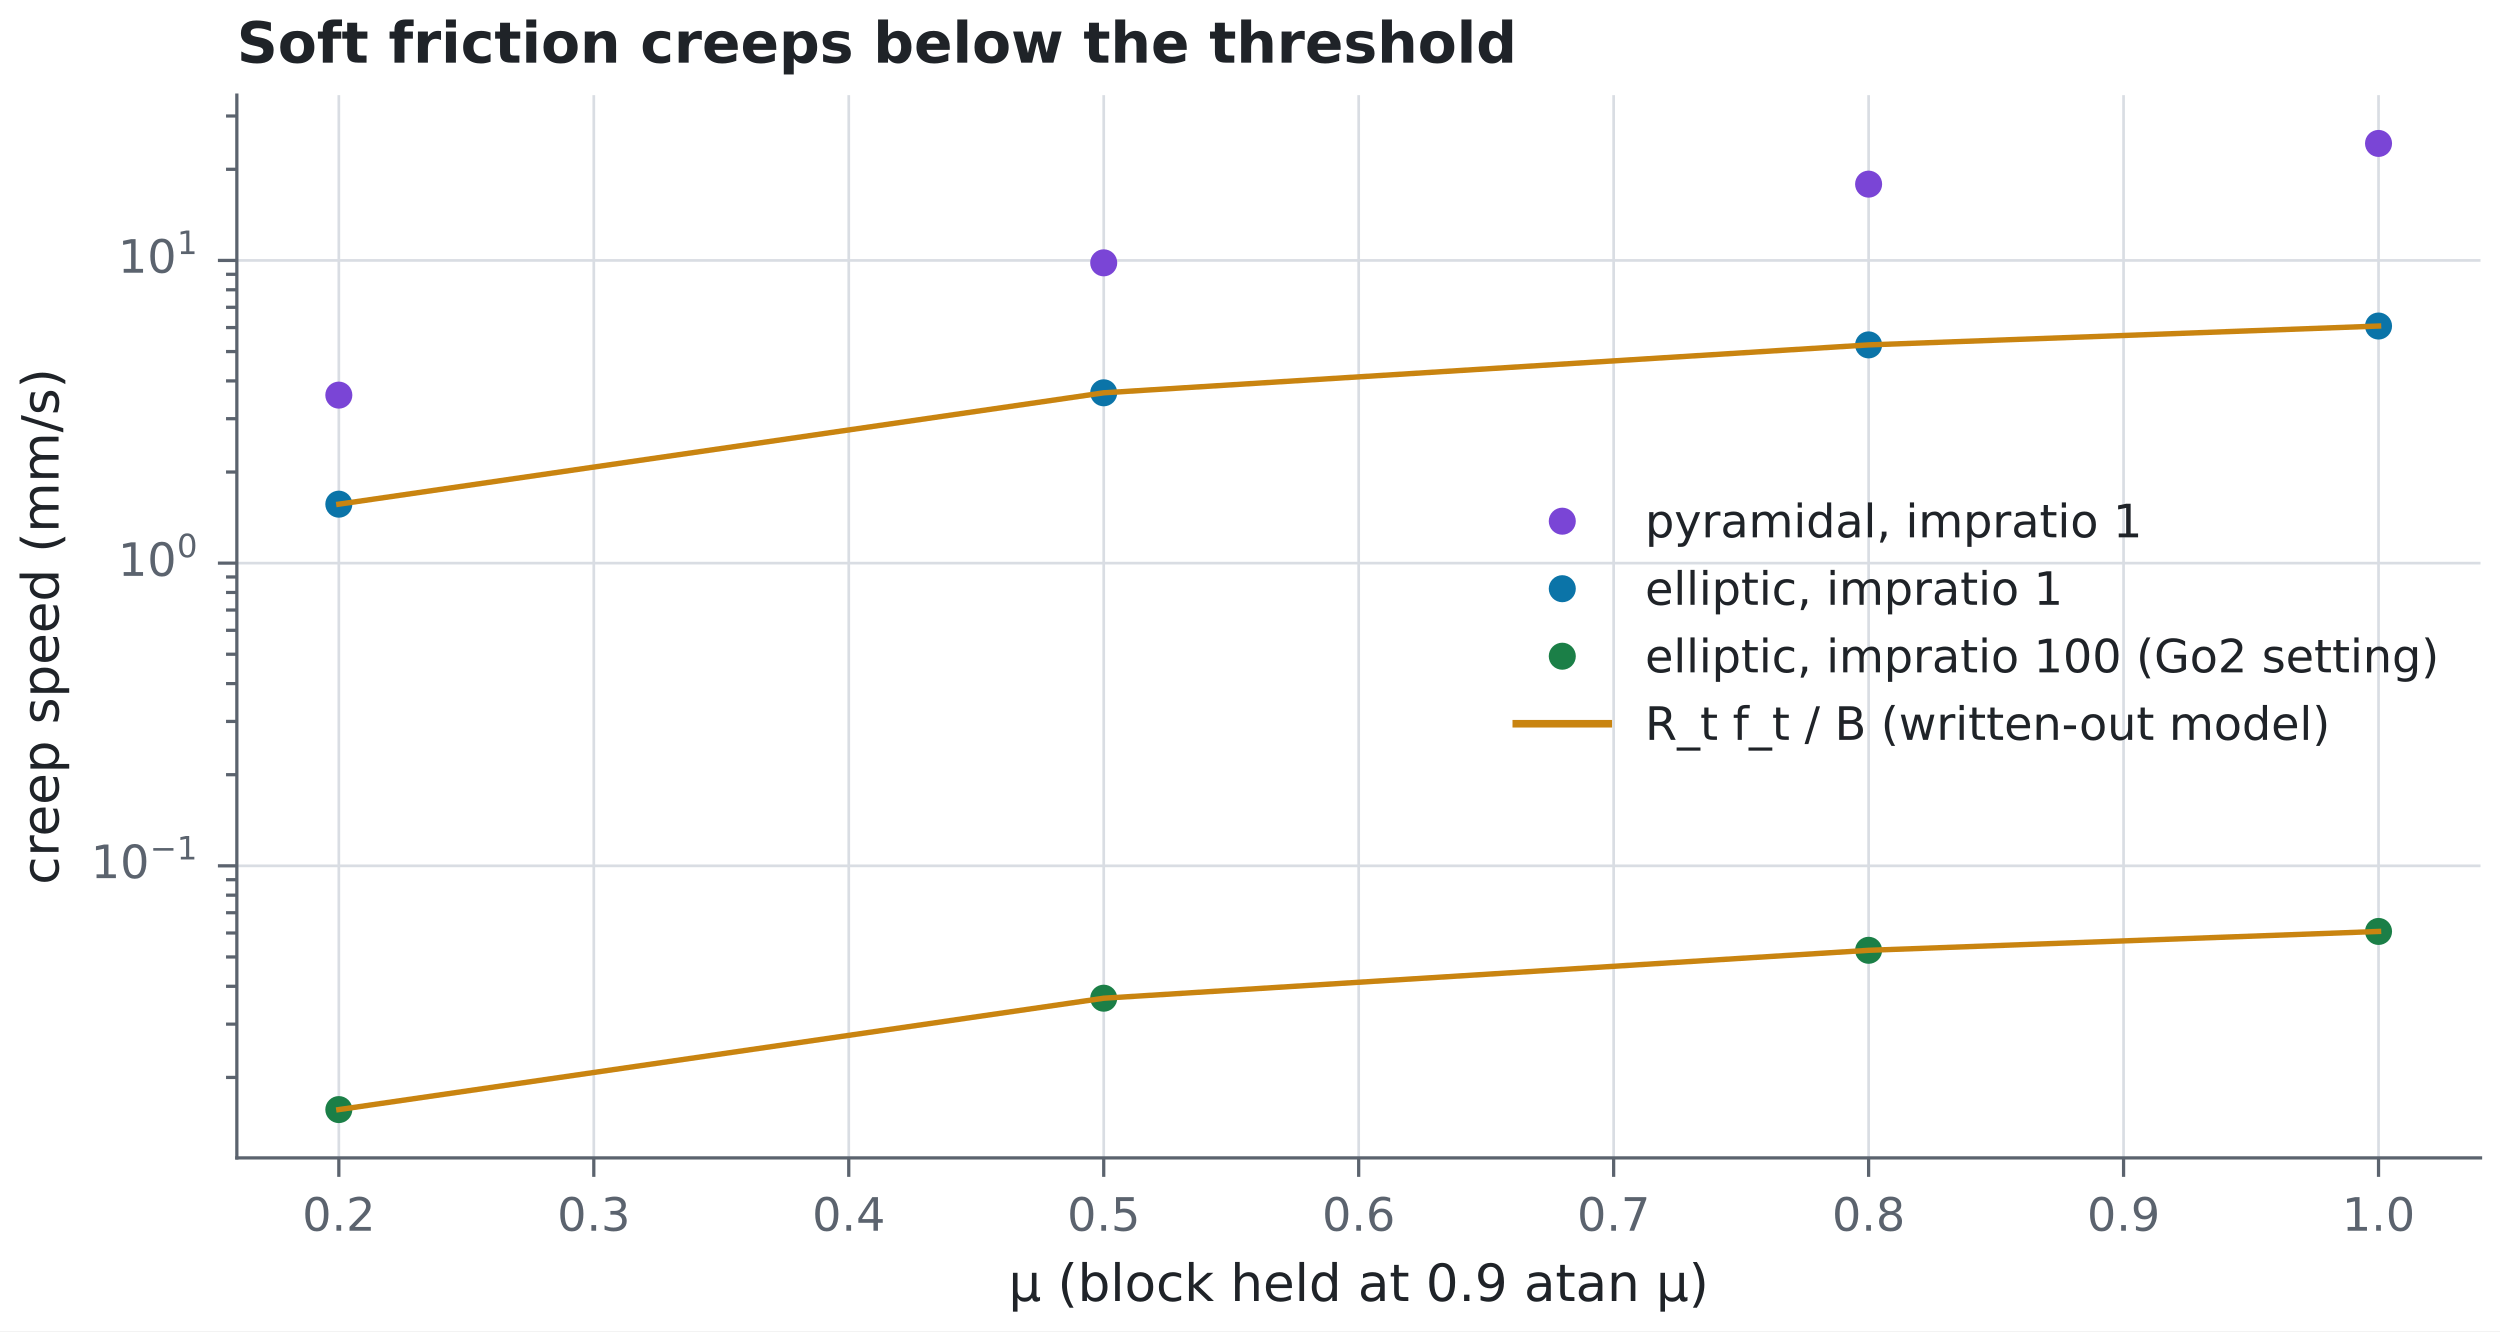
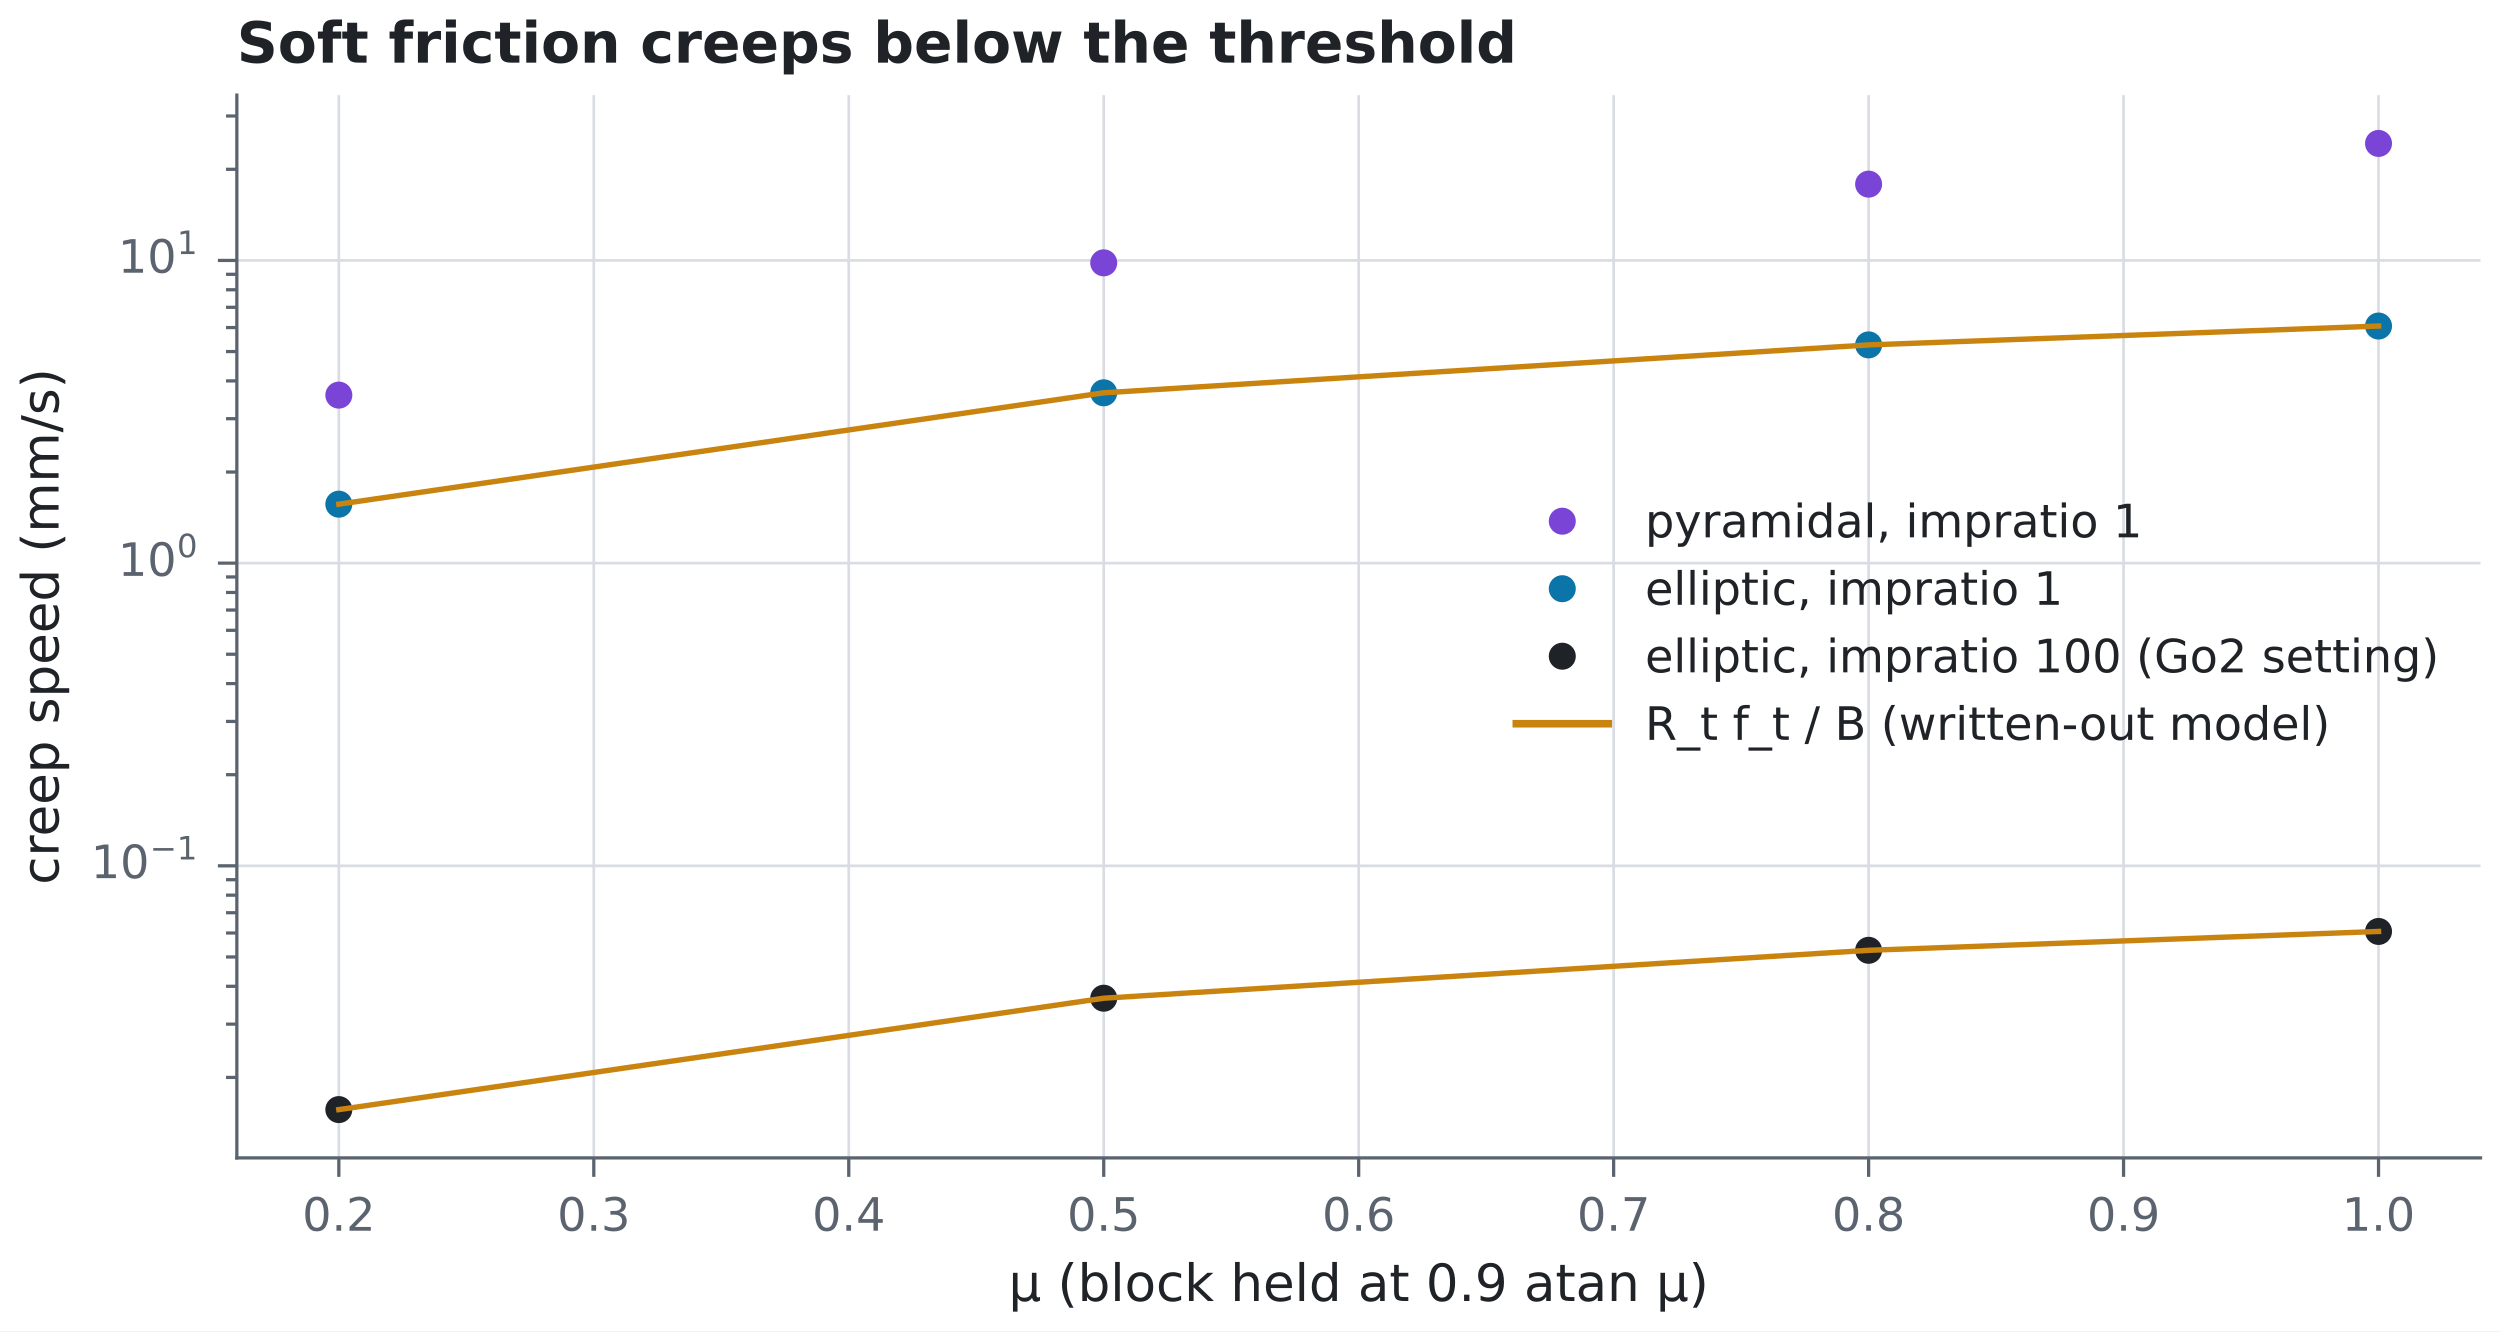
<svg xmlns="http://www.w3.org/2000/svg" xmlns:xlink="http://www.w3.org/1999/xlink" width="462pt" height="246pt" viewBox="0 0 462 246" version="1.1">
  <defs>
    <style type="text/css">*{stroke-linejoin: round; stroke-linecap: butt}</style>
  </defs>
  <g id="figure_1">
    <g id="patch_1">
      <path d="M 0 246  L 462 246  L 462 0  L 0 0  z " style="fill: #ffffff" />
    </g>
    <g id="axes_1">
      <g id="patch_2">
        <path d="M 43.769 213.979  L 458.4 213.979  L 458.4 17.578  L 43.769 17.578  z " style="fill: #ffffff" />
      </g>
      <g id="matplotlib.axis_1">
        <g id="xtick_1">
          <g id="line2d_1">
-             <path d="M 62.616 213.979  L 62.616 17.578  " clip-path="url(#p4ac4762aa2)" style="fill: none; stroke: #d9dde3; stroke-width: 0.5; stroke-linecap: square" />
+             <path d="M 62.616 213.979  L 62.616 17.578  " clip-path="url(#p9ab56cc251)" style="fill: none; stroke: #d9dde3; stroke-width: 0.5; stroke-linecap: square" />
          </g>
          <g id="line2d_2">
            <defs>
-               <path id="m4f4146f06d" d="M 0 0  L 0 3.5  " style="stroke: #5b636e; stroke-width: 0.6" />
+               <path id="m003ea5066f" d="M 0 0  L 0 3.5  " style="stroke: #5b636e; stroke-width: 0.6" />
            </defs>
            <g>
-               <use xlink:href="#m4f4146f06d" x="62.616" y="213.979" style="fill: #5b636e; stroke: #5b636e; stroke-width: 0.6" />
+               <use xlink:href="#m003ea5066f" x="62.616" y="213.979" style="fill: #5b636e; stroke: #5b636e; stroke-width: 0.6" />
            </g>
          </g>
          <g id="text_1">
            <text style="font-size: 8.5px; font-family: 'DejaVu Sans'; text-anchor: middle; fill: #5b636e" x="62.616" y="227.438" transform="rotate(-0 62.61605 227.4376)">0.2</text>
          </g>
        </g>
        <g id="xtick_2">
          <g id="line2d_3">
-             <path d="M 109.733 213.979  L 109.733 17.578  " clip-path="url(#p4ac4762aa2)" style="fill: none; stroke: #d9dde3; stroke-width: 0.5; stroke-linecap: square" />
+             <path d="M 109.733 213.979  L 109.733 17.578  " clip-path="url(#p9ab56cc251)" style="fill: none; stroke: #d9dde3; stroke-width: 0.5; stroke-linecap: square" />
          </g>
          <g id="line2d_4">
            <g>
-               <use xlink:href="#m4f4146f06d" x="109.733" y="213.979" style="fill: #5b636e; stroke: #5b636e; stroke-width: 0.6" />
+               <use xlink:href="#m003ea5066f" x="109.733" y="213.979" style="fill: #5b636e; stroke: #5b636e; stroke-width: 0.6" />
            </g>
          </g>
          <g id="text_2">
            <text style="font-size: 8.5px; font-family: 'DejaVu Sans'; text-anchor: middle; fill: #5b636e" x="109.733" y="227.438" transform="rotate(-0 109.7331 227.4376)">0.3</text>
          </g>
        </g>
        <g id="xtick_3">
          <g id="line2d_5">
-             <path d="M 156.85 213.979  L 156.85 17.578  " clip-path="url(#p4ac4762aa2)" style="fill: none; stroke: #d9dde3; stroke-width: 0.5; stroke-linecap: square" />
+             <path d="M 156.85 213.979  L 156.85 17.578  " clip-path="url(#p9ab56cc251)" style="fill: none; stroke: #d9dde3; stroke-width: 0.5; stroke-linecap: square" />
          </g>
          <g id="line2d_6">
            <g>
-               <use xlink:href="#m4f4146f06d" x="156.85" y="213.979" style="fill: #5b636e; stroke: #5b636e; stroke-width: 0.6" />
+               <use xlink:href="#m003ea5066f" x="156.85" y="213.979" style="fill: #5b636e; stroke: #5b636e; stroke-width: 0.6" />
            </g>
          </g>
          <g id="text_3">
            <text style="font-size: 8.5px; font-family: 'DejaVu Sans'; text-anchor: middle; fill: #5b636e" x="156.85" y="227.438" transform="rotate(-0 156.8502 227.4376)">0.4</text>
          </g>
        </g>
        <g id="xtick_4">
          <g id="line2d_7">
-             <path d="M 203.967 213.979  L 203.967 17.578  " clip-path="url(#p4ac4762aa2)" style="fill: none; stroke: #d9dde3; stroke-width: 0.5; stroke-linecap: square" />
+             <path d="M 203.967 213.979  L 203.967 17.578  " clip-path="url(#p9ab56cc251)" style="fill: none; stroke: #d9dde3; stroke-width: 0.5; stroke-linecap: square" />
          </g>
          <g id="line2d_8">
            <g>
-               <use xlink:href="#m4f4146f06d" x="203.967" y="213.979" style="fill: #5b636e; stroke: #5b636e; stroke-width: 0.6" />
+               <use xlink:href="#m003ea5066f" x="203.967" y="213.979" style="fill: #5b636e; stroke: #5b636e; stroke-width: 0.6" />
            </g>
          </g>
          <g id="text_4">
            <text style="font-size: 8.5px; font-family: 'DejaVu Sans'; text-anchor: middle; fill: #5b636e" x="203.967" y="227.438" transform="rotate(-0 203.9673 227.4376)">0.5</text>
          </g>
        </g>
        <g id="xtick_5">
          <g id="line2d_9">
-             <path d="M 251.084 213.979  L 251.084 17.578  " clip-path="url(#p4ac4762aa2)" style="fill: none; stroke: #d9dde3; stroke-width: 0.5; stroke-linecap: square" />
+             <path d="M 251.084 213.979  L 251.084 17.578  " clip-path="url(#p9ab56cc251)" style="fill: none; stroke: #d9dde3; stroke-width: 0.5; stroke-linecap: square" />
          </g>
          <g id="line2d_10">
            <g>
-               <use xlink:href="#m4f4146f06d" x="251.084" y="213.979" style="fill: #5b636e; stroke: #5b636e; stroke-width: 0.6" />
+               <use xlink:href="#m003ea5066f" x="251.084" y="213.979" style="fill: #5b636e; stroke: #5b636e; stroke-width: 0.6" />
            </g>
          </g>
          <g id="text_5">
            <text style="font-size: 8.5px; font-family: 'DejaVu Sans'; text-anchor: middle; fill: #5b636e" x="251.084" y="227.438" transform="rotate(-0 251.0844 227.4376)">0.6</text>
          </g>
        </g>
        <g id="xtick_6">
          <g id="line2d_11">
-             <path d="M 298.201 213.979  L 298.201 17.578  " clip-path="url(#p4ac4762aa2)" style="fill: none; stroke: #d9dde3; stroke-width: 0.5; stroke-linecap: square" />
+             <path d="M 298.201 213.979  L 298.201 17.578  " clip-path="url(#p9ab56cc251)" style="fill: none; stroke: #d9dde3; stroke-width: 0.5; stroke-linecap: square" />
          </g>
          <g id="line2d_12">
            <g>
-               <use xlink:href="#m4f4146f06d" x="298.201" y="213.979" style="fill: #5b636e; stroke: #5b636e; stroke-width: 0.6" />
+               <use xlink:href="#m003ea5066f" x="298.201" y="213.979" style="fill: #5b636e; stroke: #5b636e; stroke-width: 0.6" />
            </g>
          </g>
          <g id="text_6">
            <text style="font-size: 8.5px; font-family: 'DejaVu Sans'; text-anchor: middle; fill: #5b636e" x="298.201" y="227.438" transform="rotate(-0 298.2014 227.4376)">0.7</text>
          </g>
        </g>
        <g id="xtick_7">
          <g id="line2d_13">
-             <path d="M 345.319 213.979  L 345.319 17.578  " clip-path="url(#p4ac4762aa2)" style="fill: none; stroke: #d9dde3; stroke-width: 0.5; stroke-linecap: square" />
+             <path d="M 345.319 213.979  L 345.319 17.578  " clip-path="url(#p9ab56cc251)" style="fill: none; stroke: #d9dde3; stroke-width: 0.5; stroke-linecap: square" />
          </g>
          <g id="line2d_14">
            <g>
-               <use xlink:href="#m4f4146f06d" x="345.319" y="213.979" style="fill: #5b636e; stroke: #5b636e; stroke-width: 0.6" />
+               <use xlink:href="#m003ea5066f" x="345.319" y="213.979" style="fill: #5b636e; stroke: #5b636e; stroke-width: 0.6" />
            </g>
          </g>
          <g id="text_7">
            <text style="font-size: 8.5px; font-family: 'DejaVu Sans'; text-anchor: middle; fill: #5b636e" x="345.319" y="227.438" transform="rotate(-0 345.3185 227.4376)">0.8</text>
          </g>
        </g>
        <g id="xtick_8">
          <g id="line2d_15">
-             <path d="M 392.436 213.979  L 392.436 17.578  " clip-path="url(#p4ac4762aa2)" style="fill: none; stroke: #d9dde3; stroke-width: 0.5; stroke-linecap: square" />
+             <path d="M 392.436 213.979  L 392.436 17.578  " clip-path="url(#p9ab56cc251)" style="fill: none; stroke: #d9dde3; stroke-width: 0.5; stroke-linecap: square" />
          </g>
          <g id="line2d_16">
            <g>
-               <use xlink:href="#m4f4146f06d" x="392.436" y="213.979" style="fill: #5b636e; stroke: #5b636e; stroke-width: 0.6" />
+               <use xlink:href="#m003ea5066f" x="392.436" y="213.979" style="fill: #5b636e; stroke: #5b636e; stroke-width: 0.6" />
            </g>
          </g>
          <g id="text_8">
            <text style="font-size: 8.5px; font-family: 'DejaVu Sans'; text-anchor: middle; fill: #5b636e" x="392.436" y="227.438" transform="rotate(-0 392.4356 227.4376)">0.9</text>
          </g>
        </g>
        <g id="xtick_9">
          <g id="line2d_17">
-             <path d="M 439.553 213.979  L 439.553 17.578  " clip-path="url(#p4ac4762aa2)" style="fill: none; stroke: #d9dde3; stroke-width: 0.5; stroke-linecap: square" />
+             <path d="M 439.553 213.979  L 439.553 17.578  " clip-path="url(#p9ab56cc251)" style="fill: none; stroke: #d9dde3; stroke-width: 0.5; stroke-linecap: square" />
          </g>
          <g id="line2d_18">
            <g>
-               <use xlink:href="#m4f4146f06d" x="439.553" y="213.979" style="fill: #5b636e; stroke: #5b636e; stroke-width: 0.6" />
+               <use xlink:href="#m003ea5066f" x="439.553" y="213.979" style="fill: #5b636e; stroke: #5b636e; stroke-width: 0.6" />
            </g>
          </g>
          <g id="text_9">
            <text style="font-size: 8.5px; font-family: 'DejaVu Sans'; text-anchor: middle; fill: #5b636e" x="439.553" y="227.438" transform="rotate(-0 439.5527 227.4376)">1.0</text>
          </g>
        </g>
        <g id="text_10">
          <text style="font-size: 9.5px; font-family: 'DejaVu Sans'; text-anchor: middle; fill: #1f2328" x="251.084" y="240.424" transform="rotate(-0 251.0844 240.4238)">μ (block held at 0.9 atan μ)</text>
        </g>
      </g>
      <g id="matplotlib.axis_2">
        <g id="ytick_1">
          <g id="line2d_19">
-             <path d="M 43.769 160.008  L 458.4 160.008  " clip-path="url(#p4ac4762aa2)" style="fill: none; stroke: #d9dde3; stroke-width: 0.5; stroke-linecap: square" />
+             <path d="M 43.769 160.008  L 458.4 160.008  " clip-path="url(#p9ab56cc251)" style="fill: none; stroke: #d9dde3; stroke-width: 0.5; stroke-linecap: square" />
          </g>
          <g id="line2d_20">
            <defs>
-               <path id="ma7c42bcdda" d="M 0 0  L -3.5 0  " style="stroke: #5b636e; stroke-width: 0.6" />
+               <path id="m7659190417" d="M 0 0  L -3.5 0  " style="stroke: #5b636e; stroke-width: 0.6" />
            </defs>
            <g>
-               <use xlink:href="#ma7c42bcdda" x="43.769" y="160.008" style="fill: #5b636e; stroke: #5b636e; stroke-width: 0.6" />
+               <use xlink:href="#m7659190417" x="43.769" y="160.008" style="fill: #5b636e; stroke: #5b636e; stroke-width: 0.6" />
            </g>
          </g>
          <g id="text_11">
            <g style="fill: #5b636e" transform="translate(16.79422 163.2372)">
              <text>
                <tspan x="0" y="-0.961" style="font-size: 8.5px; font-family: 'DejaVu Sans'; fill: #5b636e">1</tspan>
                <tspan x="5.408" y="-0.961" style="font-size: 8.5px; font-family: 'DejaVu Sans'; fill: #5b636e">0</tspan>
                <tspan x="10.902" y="-4.406" style="font-size: 5.95px; font-family: 'DejaVu Sans'; fill: #5b636e">−</tspan>
                <tspan x="15.887" y="-4.406" style="font-size: 5.95px; font-family: 'DejaVu Sans'; fill: #5b636e">1</tspan>
              </text>
            </g>
          </g>
        </g>
        <g id="ytick_2">
          <g id="line2d_21">
-             <path d="M 43.769 104.068  L 458.4 104.068  " clip-path="url(#p4ac4762aa2)" style="fill: none; stroke: #d9dde3; stroke-width: 0.5; stroke-linecap: square" />
+             <path d="M 43.769 104.068  L 458.4 104.068  " clip-path="url(#p9ab56cc251)" style="fill: none; stroke: #d9dde3; stroke-width: 0.5; stroke-linecap: square" />
          </g>
          <g id="line2d_22">
            <g>
-               <use xlink:href="#ma7c42bcdda" x="43.769" y="104.068" style="fill: #5b636e; stroke: #5b636e; stroke-width: 0.6" />
+               <use xlink:href="#m7659190417" x="43.769" y="104.068" style="fill: #5b636e; stroke: #5b636e; stroke-width: 0.6" />
            </g>
          </g>
          <g id="text_12">
            <g style="fill: #5b636e" transform="translate(21.80922 107.297)">
              <text>
                <tspan x="0" y="-0.873" style="font-size: 8.5px; font-family: 'DejaVu Sans'; fill: #5b636e">1</tspan>
                <tspan x="5.408" y="-0.873" style="font-size: 8.5px; font-family: 'DejaVu Sans'; fill: #5b636e">0</tspan>
                <tspan x="10.902" y="-4.319" style="font-size: 5.95px; font-family: 'DejaVu Sans'; fill: #5b636e">0</tspan>
              </text>
            </g>
          </g>
        </g>
        <g id="ytick_3">
          <g id="line2d_23">
-             <path d="M 43.769 48.127  L 458.4 48.127  " clip-path="url(#p4ac4762aa2)" style="fill: none; stroke: #d9dde3; stroke-width: 0.5; stroke-linecap: square" />
+             <path d="M 43.769 48.127  L 458.4 48.127  " clip-path="url(#p9ab56cc251)" style="fill: none; stroke: #d9dde3; stroke-width: 0.5; stroke-linecap: square" />
          </g>
          <g id="line2d_24">
            <g>
-               <use xlink:href="#ma7c42bcdda" x="43.769" y="48.127" style="fill: #5b636e; stroke: #5b636e; stroke-width: 0.6" />
+               <use xlink:href="#m7659190417" x="43.769" y="48.127" style="fill: #5b636e; stroke: #5b636e; stroke-width: 0.6" />
            </g>
          </g>
          <g id="text_13">
            <g style="fill: #5b636e" transform="translate(21.80922 51.35671)">
              <text>
                <tspan x="0" y="-0.961" style="font-size: 8.5px; font-family: 'DejaVu Sans'; fill: #5b636e">1</tspan>
                <tspan x="5.408" y="-0.961" style="font-size: 8.5px; font-family: 'DejaVu Sans'; fill: #5b636e">0</tspan>
                <tspan x="10.902" y="-4.406" style="font-size: 5.95px; font-family: 'DejaVu Sans'; fill: #5b636e">1</tspan>
              </text>
            </g>
          </g>
        </g>
        <g id="ytick_4">
          <g id="line2d_25">
            <defs>
-               <path id="m142aea31e0" d="M 0 0  L -2 0  " style="stroke: #5b636e; stroke-width: 0.6" />
+               <path id="m28b09a0e52" d="M 0 0  L -2 0  " style="stroke: #5b636e; stroke-width: 0.6" />
            </defs>
            <g>
-               <use xlink:href="#m142aea31e0" x="43.769" y="199.108" style="fill: #5b636e; stroke: #5b636e; stroke-width: 0.6" />
+               <use xlink:href="#m28b09a0e52" x="43.769" y="199.108" style="fill: #5b636e; stroke: #5b636e; stroke-width: 0.6" />
            </g>
          </g>
        </g>
        <g id="ytick_5">
          <g id="line2d_26">
            <g>
-               <use xlink:href="#m142aea31e0" x="43.769" y="189.258" style="fill: #5b636e; stroke: #5b636e; stroke-width: 0.6" />
+               <use xlink:href="#m28b09a0e52" x="43.769" y="189.258" style="fill: #5b636e; stroke: #5b636e; stroke-width: 0.6" />
            </g>
          </g>
        </g>
        <g id="ytick_6">
          <g id="line2d_27">
            <g>
-               <use xlink:href="#m142aea31e0" x="43.769" y="182.269" style="fill: #5b636e; stroke: #5b636e; stroke-width: 0.6" />
+               <use xlink:href="#m28b09a0e52" x="43.769" y="182.269" style="fill: #5b636e; stroke: #5b636e; stroke-width: 0.6" />
            </g>
          </g>
        </g>
        <g id="ytick_7">
          <g id="line2d_28">
            <g>
-               <use xlink:href="#m142aea31e0" x="43.769" y="176.848" style="fill: #5b636e; stroke: #5b636e; stroke-width: 0.6" />
+               <use xlink:href="#m28b09a0e52" x="43.769" y="176.848" style="fill: #5b636e; stroke: #5b636e; stroke-width: 0.6" />
            </g>
          </g>
        </g>
        <g id="ytick_8">
          <g id="line2d_29">
            <g>
-               <use xlink:href="#m142aea31e0" x="43.769" y="172.418" style="fill: #5b636e; stroke: #5b636e; stroke-width: 0.6" />
+               <use xlink:href="#m28b09a0e52" x="43.769" y="172.418" style="fill: #5b636e; stroke: #5b636e; stroke-width: 0.6" />
            </g>
          </g>
        </g>
        <g id="ytick_9">
          <g id="line2d_30">
            <g>
-               <use xlink:href="#m142aea31e0" x="43.769" y="168.673" style="fill: #5b636e; stroke: #5b636e; stroke-width: 0.6" />
+               <use xlink:href="#m28b09a0e52" x="43.769" y="168.673" style="fill: #5b636e; stroke: #5b636e; stroke-width: 0.6" />
            </g>
          </g>
        </g>
        <g id="ytick_10">
          <g id="line2d_31">
            <g>
-               <use xlink:href="#m142aea31e0" x="43.769" y="165.429" style="fill: #5b636e; stroke: #5b636e; stroke-width: 0.6" />
+               <use xlink:href="#m28b09a0e52" x="43.769" y="165.429" style="fill: #5b636e; stroke: #5b636e; stroke-width: 0.6" />
            </g>
          </g>
        </g>
        <g id="ytick_11">
          <g id="line2d_32">
            <g>
-               <use xlink:href="#m142aea31e0" x="43.769" y="162.568" style="fill: #5b636e; stroke: #5b636e; stroke-width: 0.6" />
+               <use xlink:href="#m28b09a0e52" x="43.769" y="162.568" style="fill: #5b636e; stroke: #5b636e; stroke-width: 0.6" />
            </g>
          </g>
        </g>
        <g id="ytick_12">
          <g id="line2d_33">
            <g>
-               <use xlink:href="#m142aea31e0" x="43.769" y="143.168" style="fill: #5b636e; stroke: #5b636e; stroke-width: 0.6" />
+               <use xlink:href="#m28b09a0e52" x="43.769" y="143.168" style="fill: #5b636e; stroke: #5b636e; stroke-width: 0.6" />
            </g>
          </g>
        </g>
        <g id="ytick_13">
          <g id="line2d_34">
            <g>
-               <use xlink:href="#m142aea31e0" x="43.769" y="133.318" style="fill: #5b636e; stroke: #5b636e; stroke-width: 0.6" />
+               <use xlink:href="#m28b09a0e52" x="43.769" y="133.318" style="fill: #5b636e; stroke: #5b636e; stroke-width: 0.6" />
            </g>
          </g>
        </g>
        <g id="ytick_14">
          <g id="line2d_35">
            <g>
-               <use xlink:href="#m142aea31e0" x="43.769" y="126.329" style="fill: #5b636e; stroke: #5b636e; stroke-width: 0.6" />
+               <use xlink:href="#m28b09a0e52" x="43.769" y="126.329" style="fill: #5b636e; stroke: #5b636e; stroke-width: 0.6" />
            </g>
          </g>
        </g>
        <g id="ytick_15">
          <g id="line2d_36">
            <g>
-               <use xlink:href="#m142aea31e0" x="43.769" y="120.907" style="fill: #5b636e; stroke: #5b636e; stroke-width: 0.6" />
+               <use xlink:href="#m28b09a0e52" x="43.769" y="120.907" style="fill: #5b636e; stroke: #5b636e; stroke-width: 0.6" />
            </g>
          </g>
        </g>
        <g id="ytick_16">
          <g id="line2d_37">
            <g>
-               <use xlink:href="#m142aea31e0" x="43.769" y="116.478" style="fill: #5b636e; stroke: #5b636e; stroke-width: 0.6" />
+               <use xlink:href="#m28b09a0e52" x="43.769" y="116.478" style="fill: #5b636e; stroke: #5b636e; stroke-width: 0.6" />
            </g>
          </g>
        </g>
        <g id="ytick_17">
          <g id="line2d_38">
            <g>
-               <use xlink:href="#m142aea31e0" x="43.769" y="112.733" style="fill: #5b636e; stroke: #5b636e; stroke-width: 0.6" />
+               <use xlink:href="#m28b09a0e52" x="43.769" y="112.733" style="fill: #5b636e; stroke: #5b636e; stroke-width: 0.6" />
            </g>
          </g>
        </g>
        <g id="ytick_18">
          <g id="line2d_39">
            <g>
-               <use xlink:href="#m142aea31e0" x="43.769" y="109.489" style="fill: #5b636e; stroke: #5b636e; stroke-width: 0.6" />
+               <use xlink:href="#m28b09a0e52" x="43.769" y="109.489" style="fill: #5b636e; stroke: #5b636e; stroke-width: 0.6" />
            </g>
          </g>
        </g>
        <g id="ytick_19">
          <g id="line2d_40">
            <g>
-               <use xlink:href="#m142aea31e0" x="43.769" y="106.627" style="fill: #5b636e; stroke: #5b636e; stroke-width: 0.6" />
+               <use xlink:href="#m28b09a0e52" x="43.769" y="106.627" style="fill: #5b636e; stroke: #5b636e; stroke-width: 0.6" />
            </g>
          </g>
        </g>
        <g id="ytick_20">
          <g id="line2d_41">
            <g>
-               <use xlink:href="#m142aea31e0" x="43.769" y="87.228" style="fill: #5b636e; stroke: #5b636e; stroke-width: 0.6" />
+               <use xlink:href="#m28b09a0e52" x="43.769" y="87.228" style="fill: #5b636e; stroke: #5b636e; stroke-width: 0.6" />
            </g>
          </g>
        </g>
        <g id="ytick_21">
          <g id="line2d_42">
            <g>
-               <use xlink:href="#m142aea31e0" x="43.769" y="77.377" style="fill: #5b636e; stroke: #5b636e; stroke-width: 0.6" />
+               <use xlink:href="#m28b09a0e52" x="43.769" y="77.377" style="fill: #5b636e; stroke: #5b636e; stroke-width: 0.6" />
            </g>
          </g>
        </g>
        <g id="ytick_22">
          <g id="line2d_43">
            <g>
-               <use xlink:href="#m142aea31e0" x="43.769" y="70.388" style="fill: #5b636e; stroke: #5b636e; stroke-width: 0.6" />
+               <use xlink:href="#m28b09a0e52" x="43.769" y="70.388" style="fill: #5b636e; stroke: #5b636e; stroke-width: 0.6" />
            </g>
          </g>
        </g>
        <g id="ytick_23">
          <g id="line2d_44">
            <g>
-               <use xlink:href="#m142aea31e0" x="43.769" y="64.967" style="fill: #5b636e; stroke: #5b636e; stroke-width: 0.6" />
+               <use xlink:href="#m28b09a0e52" x="43.769" y="64.967" style="fill: #5b636e; stroke: #5b636e; stroke-width: 0.6" />
            </g>
          </g>
        </g>
        <g id="ytick_24">
          <g id="line2d_45">
            <g>
-               <use xlink:href="#m142aea31e0" x="43.769" y="60.538" style="fill: #5b636e; stroke: #5b636e; stroke-width: 0.6" />
+               <use xlink:href="#m28b09a0e52" x="43.769" y="60.538" style="fill: #5b636e; stroke: #5b636e; stroke-width: 0.6" />
            </g>
          </g>
        </g>
        <g id="ytick_25">
          <g id="line2d_46">
            <g>
-               <use xlink:href="#m142aea31e0" x="43.769" y="56.793" style="fill: #5b636e; stroke: #5b636e; stroke-width: 0.6" />
+               <use xlink:href="#m28b09a0e52" x="43.769" y="56.793" style="fill: #5b636e; stroke: #5b636e; stroke-width: 0.6" />
            </g>
          </g>
        </g>
        <g id="ytick_26">
          <g id="line2d_47">
            <g>
-               <use xlink:href="#m142aea31e0" x="43.769" y="53.549" style="fill: #5b636e; stroke: #5b636e; stroke-width: 0.6" />
+               <use xlink:href="#m28b09a0e52" x="43.769" y="53.549" style="fill: #5b636e; stroke: #5b636e; stroke-width: 0.6" />
            </g>
          </g>
        </g>
        <g id="ytick_27">
          <g id="line2d_48">
            <g>
-               <use xlink:href="#m142aea31e0" x="43.769" y="50.687" style="fill: #5b636e; stroke: #5b636e; stroke-width: 0.6" />
+               <use xlink:href="#m28b09a0e52" x="43.769" y="50.687" style="fill: #5b636e; stroke: #5b636e; stroke-width: 0.6" />
            </g>
          </g>
        </g>
        <g id="ytick_28">
          <g id="line2d_49">
            <g>
-               <use xlink:href="#m142aea31e0" x="43.769" y="31.288" style="fill: #5b636e; stroke: #5b636e; stroke-width: 0.6" />
+               <use xlink:href="#m28b09a0e52" x="43.769" y="31.288" style="fill: #5b636e; stroke: #5b636e; stroke-width: 0.6" />
            </g>
          </g>
        </g>
        <g id="ytick_29">
          <g id="line2d_50">
            <g>
-               <use xlink:href="#m142aea31e0" x="43.769" y="21.437" style="fill: #5b636e; stroke: #5b636e; stroke-width: 0.6" />
+               <use xlink:href="#m28b09a0e52" x="43.769" y="21.437" style="fill: #5b636e; stroke: #5b636e; stroke-width: 0.6" />
            </g>
          </g>
        </g>
        <g id="text_14">
          <text style="font-size: 9.5px; font-family: 'DejaVu Sans'; text-anchor: middle; fill: #1f2328" x="10.819" y="115.779" transform="rotate(-90 10.81852 115.7786)">creep speed (mm/s)</text>
        </g>
      </g>
      <g id="line2d_51">
        <defs>
-           <path id="m3e8ee91407" d="M 0 2  C 0.53 2 1.039 1.789 1.414 1.414  C 1.789 1.039 2 0.53 2 0  C 2 -0.53 1.789 -1.039 1.414 -1.414  C 1.039 -1.789 0.53 -2 0 -2  C -0.53 -2 -1.039 -1.789 -1.414 -1.414  C -1.789 -1.039 -2 -0.53 -2 0  C -2 0.53 -1.789 1.039 -1.414 1.414  C -1.039 1.789 -0.53 2 0 2  z " style="stroke: #7a45d6" />
+           <path id="m284c8b23c8" d="M 0 2  C 0.53 2 1.039 1.789 1.414 1.414  C 1.789 1.039 2 0.53 2 0  C 2 -0.53 1.789 -1.039 1.414 -1.414  C 1.039 -1.789 0.53 -2 0 -2  C -0.53 -2 -1.039 -1.789 -1.414 -1.414  C -1.789 -1.039 -2 -0.53 -2 0  C -2 0.53 -1.789 1.039 -1.414 1.414  C -1.039 1.789 -0.53 2 0 2  z " style="stroke: #7a45d6" />
        </defs>
-         <g clip-path="url(#p4ac4762aa2)">
-           <use xlink:href="#m3e8ee91407" x="62.616" y="73.019" style="fill: #7a45d6; stroke: #7a45d6" />
-           <use xlink:href="#m3e8ee91407" x="203.967" y="48.572" style="fill: #7a45d6; stroke: #7a45d6" />
-           <use xlink:href="#m3e8ee91407" x="345.319" y="34.029" style="fill: #7a45d6; stroke: #7a45d6" />
-           <use xlink:href="#m3e8ee91407" x="439.553" y="26.506" style="fill: #7a45d6; stroke: #7a45d6" />
+         <g clip-path="url(#p9ab56cc251)">
+           <use xlink:href="#m284c8b23c8" x="62.616" y="73.019" style="fill: #7a45d6; stroke: #7a45d6" />
+           <use xlink:href="#m284c8b23c8" x="203.967" y="48.572" style="fill: #7a45d6; stroke: #7a45d6" />
+           <use xlink:href="#m284c8b23c8" x="345.319" y="34.029" style="fill: #7a45d6; stroke: #7a45d6" />
+           <use xlink:href="#m284c8b23c8" x="439.553" y="26.506" style="fill: #7a45d6; stroke: #7a45d6" />
        </g>
      </g>
      <g id="line2d_52">
        <defs>
-           <path id="mdcf044ed3e" d="M 0 2  C 0.53 2 1.039 1.789 1.414 1.414  C 1.789 1.039 2 0.53 2 0  C 2 -0.53 1.789 -1.039 1.414 -1.414  C 1.039 -1.789 0.53 -2 0 -2  C -0.53 -2 -1.039 -1.789 -1.414 -1.414  C -1.789 -1.039 -2 -0.53 -2 0  C -2 0.53 -1.789 1.039 -1.414 1.414  C -1.039 1.789 -0.53 2 0 2  z " style="stroke: #0b74a8" />
+           <path id="m3354c4f25b" d="M 0 2  C 0.53 2 1.039 1.789 1.414 1.414  C 1.789 1.039 2 0.53 2 0  C 2 -0.53 1.789 -1.039 1.414 -1.414  C 1.039 -1.789 0.53 -2 0 -2  C -0.53 -2 -1.039 -1.789 -1.414 -1.414  C -1.789 -1.039 -2 -0.53 -2 0  C -2 0.53 -1.789 1.039 -1.414 1.414  C -1.039 1.789 -0.53 2 0 2  z " style="stroke: #0b74a8" />
        </defs>
-         <g clip-path="url(#p4ac4762aa2)">
-           <use xlink:href="#mdcf044ed3e" x="62.616" y="93.171" style="fill: #0b74a8; stroke: #0b74a8" />
-           <use xlink:href="#mdcf044ed3e" x="203.967" y="72.589" style="fill: #0b74a8; stroke: #0b74a8" />
-           <use xlink:href="#mdcf044ed3e" x="345.319" y="63.736" style="fill: #0b74a8; stroke: #0b74a8" />
-           <use xlink:href="#mdcf044ed3e" x="439.553" y="60.251" style="fill: #0b74a8; stroke: #0b74a8" />
+         <g clip-path="url(#p9ab56cc251)">
+           <use xlink:href="#m3354c4f25b" x="62.616" y="93.171" style="fill: #0b74a8; stroke: #0b74a8" />
+           <use xlink:href="#m3354c4f25b" x="203.967" y="72.589" style="fill: #0b74a8; stroke: #0b74a8" />
+           <use xlink:href="#m3354c4f25b" x="345.319" y="63.736" style="fill: #0b74a8; stroke: #0b74a8" />
+           <use xlink:href="#m3354c4f25b" x="439.553" y="60.251" style="fill: #0b74a8; stroke: #0b74a8" />
        </g>
      </g>
      <g id="line2d_53">
-         <path d="M 62.616 93.171  L 203.967 72.589  L 345.319 63.736  L 439.553 60.251  " clip-path="url(#p4ac4762aa2)" style="fill: none; stroke: #c98410; stroke-linecap: square" />
+         <path d="M 62.616 93.171  L 203.967 72.589  L 345.319 63.736  L 439.553 60.251  " clip-path="url(#p9ab56cc251)" style="fill: none; stroke: #c98410; stroke-linecap: square" />
      </g>
      <g id="line2d_54">
        <defs>
-           <path id="m44e88bc493" d="M 0 2  C 0.53 2 1.039 1.789 1.414 1.414  C 1.789 1.039 2 0.53 2 0  C 2 -0.53 1.789 -1.039 1.414 -1.414  C 1.039 -1.789 0.53 -2 0 -2  C -0.53 -2 -1.039 -1.789 -1.414 -1.414  C -1.789 -1.039 -2 -0.53 -2 0  C -2 0.53 -1.789 1.039 -1.414 1.414  C -1.039 1.789 -0.53 2 0 2  z " style="stroke: #1b7f47" />
+           <path id="m831990b908" d="M 0 2  C 0.53 2 1.039 1.789 1.414 1.414  C 1.789 1.039 2 0.53 2 0  C 2 -0.53 1.789 -1.039 1.414 -1.414  C 1.039 -1.789 0.53 -2 0 -2  C -0.53 -2 -1.039 -1.789 -1.414 -1.414  C -1.789 -1.039 -2 -0.53 -2 0  C -2 0.53 -1.789 1.039 -1.414 1.414  C -1.039 1.789 -0.53 2 0 2  z " style="stroke: #1f2328" />
        </defs>
-         <g clip-path="url(#p4ac4762aa2)">
-           <use xlink:href="#m44e88bc493" x="62.616" y="205.052" style="fill: #1b7f47; stroke: #1b7f47" />
-           <use xlink:href="#m44e88bc493" x="203.967" y="184.469" style="fill: #1b7f47; stroke: #1b7f47" />
-           <use xlink:href="#m44e88bc493" x="345.319" y="175.616" style="fill: #1b7f47; stroke: #1b7f47" />
-           <use xlink:href="#m44e88bc493" x="439.553" y="172.131" style="fill: #1b7f47; stroke: #1b7f47" />
+         <g clip-path="url(#p9ab56cc251)">
+           <use xlink:href="#m831990b908" x="62.616" y="205.052" style="fill: #1f2328; stroke: #1f2328" />
+           <use xlink:href="#m831990b908" x="203.967" y="184.469" style="fill: #1f2328; stroke: #1f2328" />
+           <use xlink:href="#m831990b908" x="345.319" y="175.616" style="fill: #1f2328; stroke: #1f2328" />
+           <use xlink:href="#m831990b908" x="439.553" y="172.131" style="fill: #1f2328; stroke: #1f2328" />
        </g>
      </g>
      <g id="line2d_55">
-         <path d="M 62.616 205.052  L 203.967 184.469  L 345.319 175.616  L 439.553 172.131  " clip-path="url(#p4ac4762aa2)" style="fill: none; stroke: #c98410; stroke-linecap: square" />
+         <path d="M 62.616 205.052  L 203.967 184.469  L 345.319 175.616  L 439.553 172.131  " clip-path="url(#p9ab56cc251)" style="fill: none; stroke: #c98410; stroke-linecap: square" />
      </g>
      <g id="line2d_56" />
      <g id="patch_3">
        <path d="M 43.769 213.979  L 43.769 17.578  " style="fill: none; stroke: #5b636e; stroke-width: 0.6; stroke-linejoin: miter; stroke-linecap: square" />
      </g>
      <g id="patch_4">
        <path d="M 43.769 213.979  L 458.4 213.979  " style="fill: none; stroke: #5b636e; stroke-width: 0.6; stroke-linejoin: miter; stroke-linecap: square" />
      </g>
      <g id="text_15">
        <text style="font-weight: 600; font-size: 10.5px; font-family: 'DejaVu Sans'; text-anchor: start; fill: #1f2328" x="43.769" y="11.578" transform="rotate(-0 43.76922 11.57836)">Soft friction creeps below the threshold</text>
      </g>
      <g id="legend_1">
        <g id="line2d_57">
          <g>
-             <use xlink:href="#m3e8ee91407" x="288.71" y="96.316" style="fill: #7a45d6; stroke: #7a45d6" />
+             <use xlink:href="#m284c8b23c8" x="288.71" y="96.316" style="fill: #7a45d6; stroke: #7a45d6" />
          </g>
        </g>
        <g id="text_16">
          <text style="font-size: 8.5px; font-family: 'DejaVu Sans'; text-anchor: start; fill: #1f2328" x="304.01" y="99.291" transform="rotate(-0 304.0103 99.29128)">pyramidal, impratio 1</text>
        </g>
        <g id="line2d_58">
          <g>
-             <use xlink:href="#mdcf044ed3e" x="288.71" y="108.793" style="fill: #0b74a8; stroke: #0b74a8" />
+             <use xlink:href="#m3354c4f25b" x="288.71" y="108.793" style="fill: #0b74a8; stroke: #0b74a8" />
          </g>
        </g>
        <g id="text_17">
          <text style="font-size: 8.5px; font-family: 'DejaVu Sans'; text-anchor: start; fill: #1f2328" x="304.01" y="111.768" transform="rotate(-0 304.0103 111.7677)">elliptic, impratio 1</text>
        </g>
        <g id="line2d_59">
          <g>
-             <use xlink:href="#m44e88bc493" x="288.71" y="121.269" style="fill: #1b7f47; stroke: #1b7f47" />
+             <use xlink:href="#m831990b908" x="288.71" y="121.269" style="fill: #1f2328; stroke: #1f2328" />
          </g>
        </g>
        <g id="text_18">
          <text style="font-size: 8.5px; font-family: 'DejaVu Sans'; text-anchor: start; fill: #1f2328" x="304.01" y="124.244" transform="rotate(-0 304.0103 124.2441)">elliptic, impratio 100 (Go2 setting)</text>
        </g>
        <g id="line2d_60">
          <path d="M 280.21 133.746  L 288.71 133.746  L 297.21 133.746  " style="fill: none; stroke: #c98410; stroke-width: 1.4; stroke-linecap: square" />
        </g>
        <g id="text_19">
          <text style="font-size: 8.5px; font-family: 'DejaVu Sans'; text-anchor: start; fill: #1f2328" x="304.01" y="136.721" transform="rotate(-0 304.0103 136.7205)">R_t f_t / B (written-out model)</text>
        </g>
      </g>
    </g>
  </g>
  <defs>
-     <clipPath id="p4ac4762aa2">
+     <clipPath id="p9ab56cc251">
      <rect x="43.769" y="17.578" width="414.63" height="196.401" />
    </clipPath>
  </defs>
</svg>
